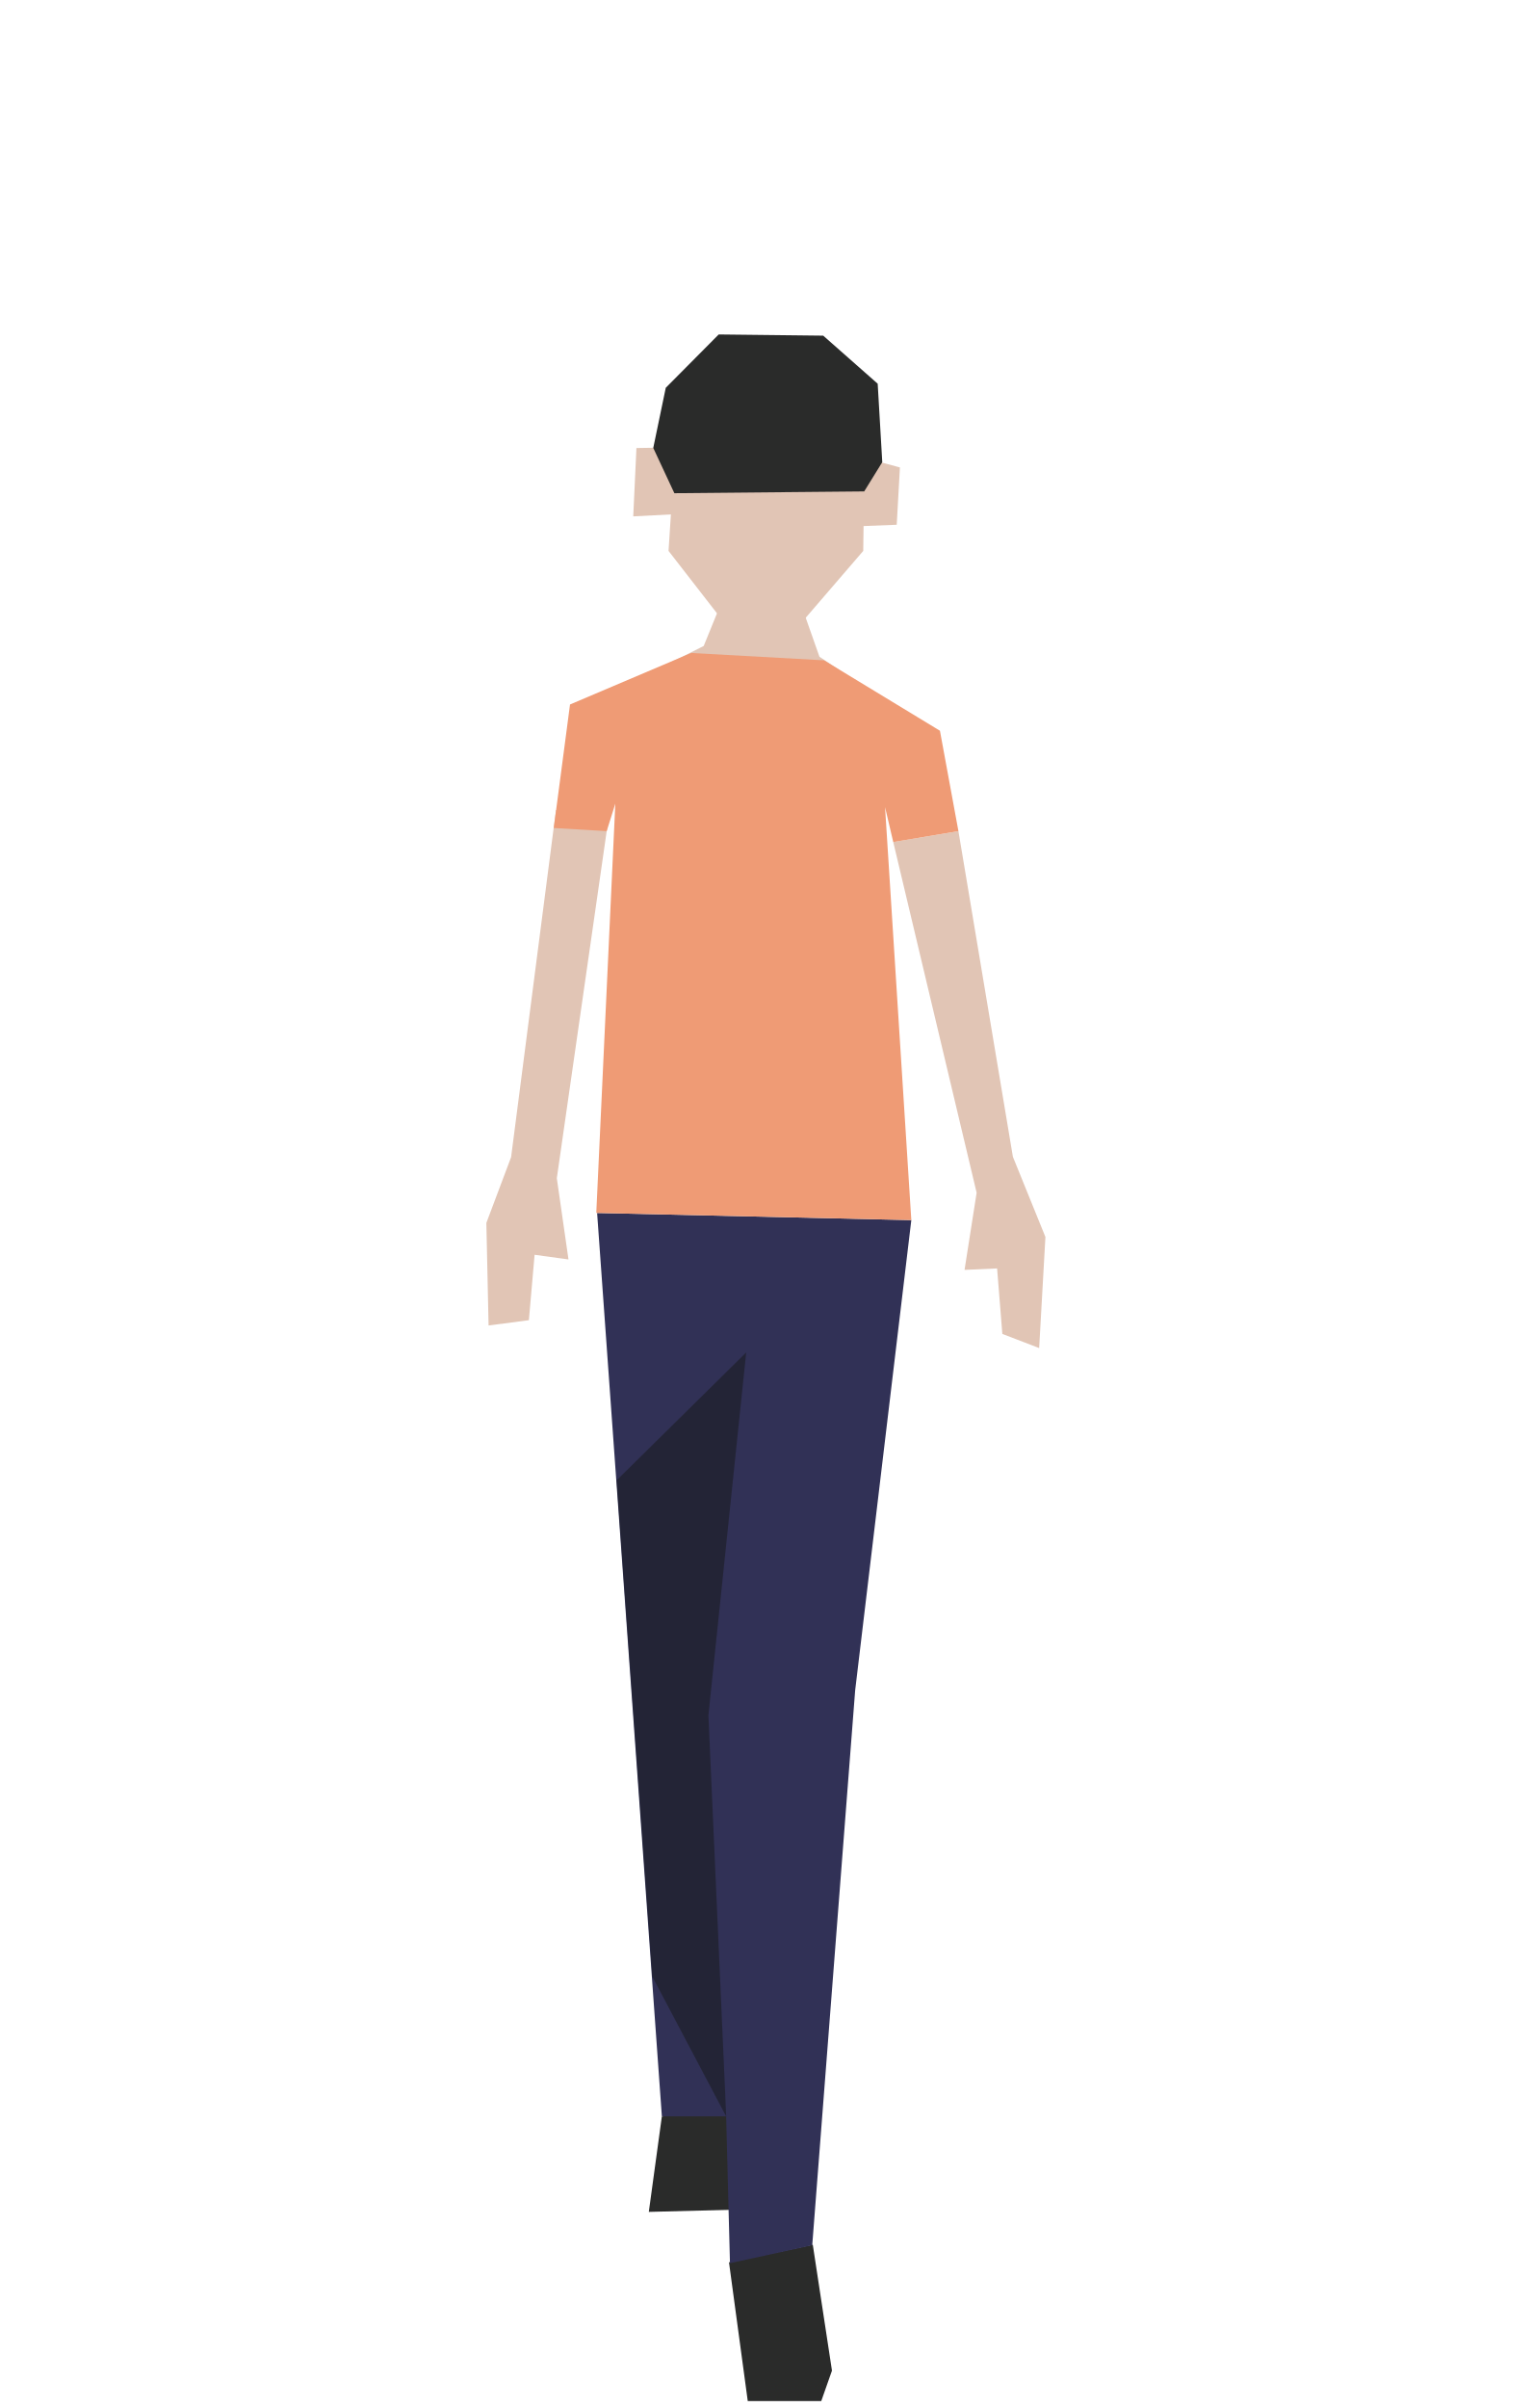
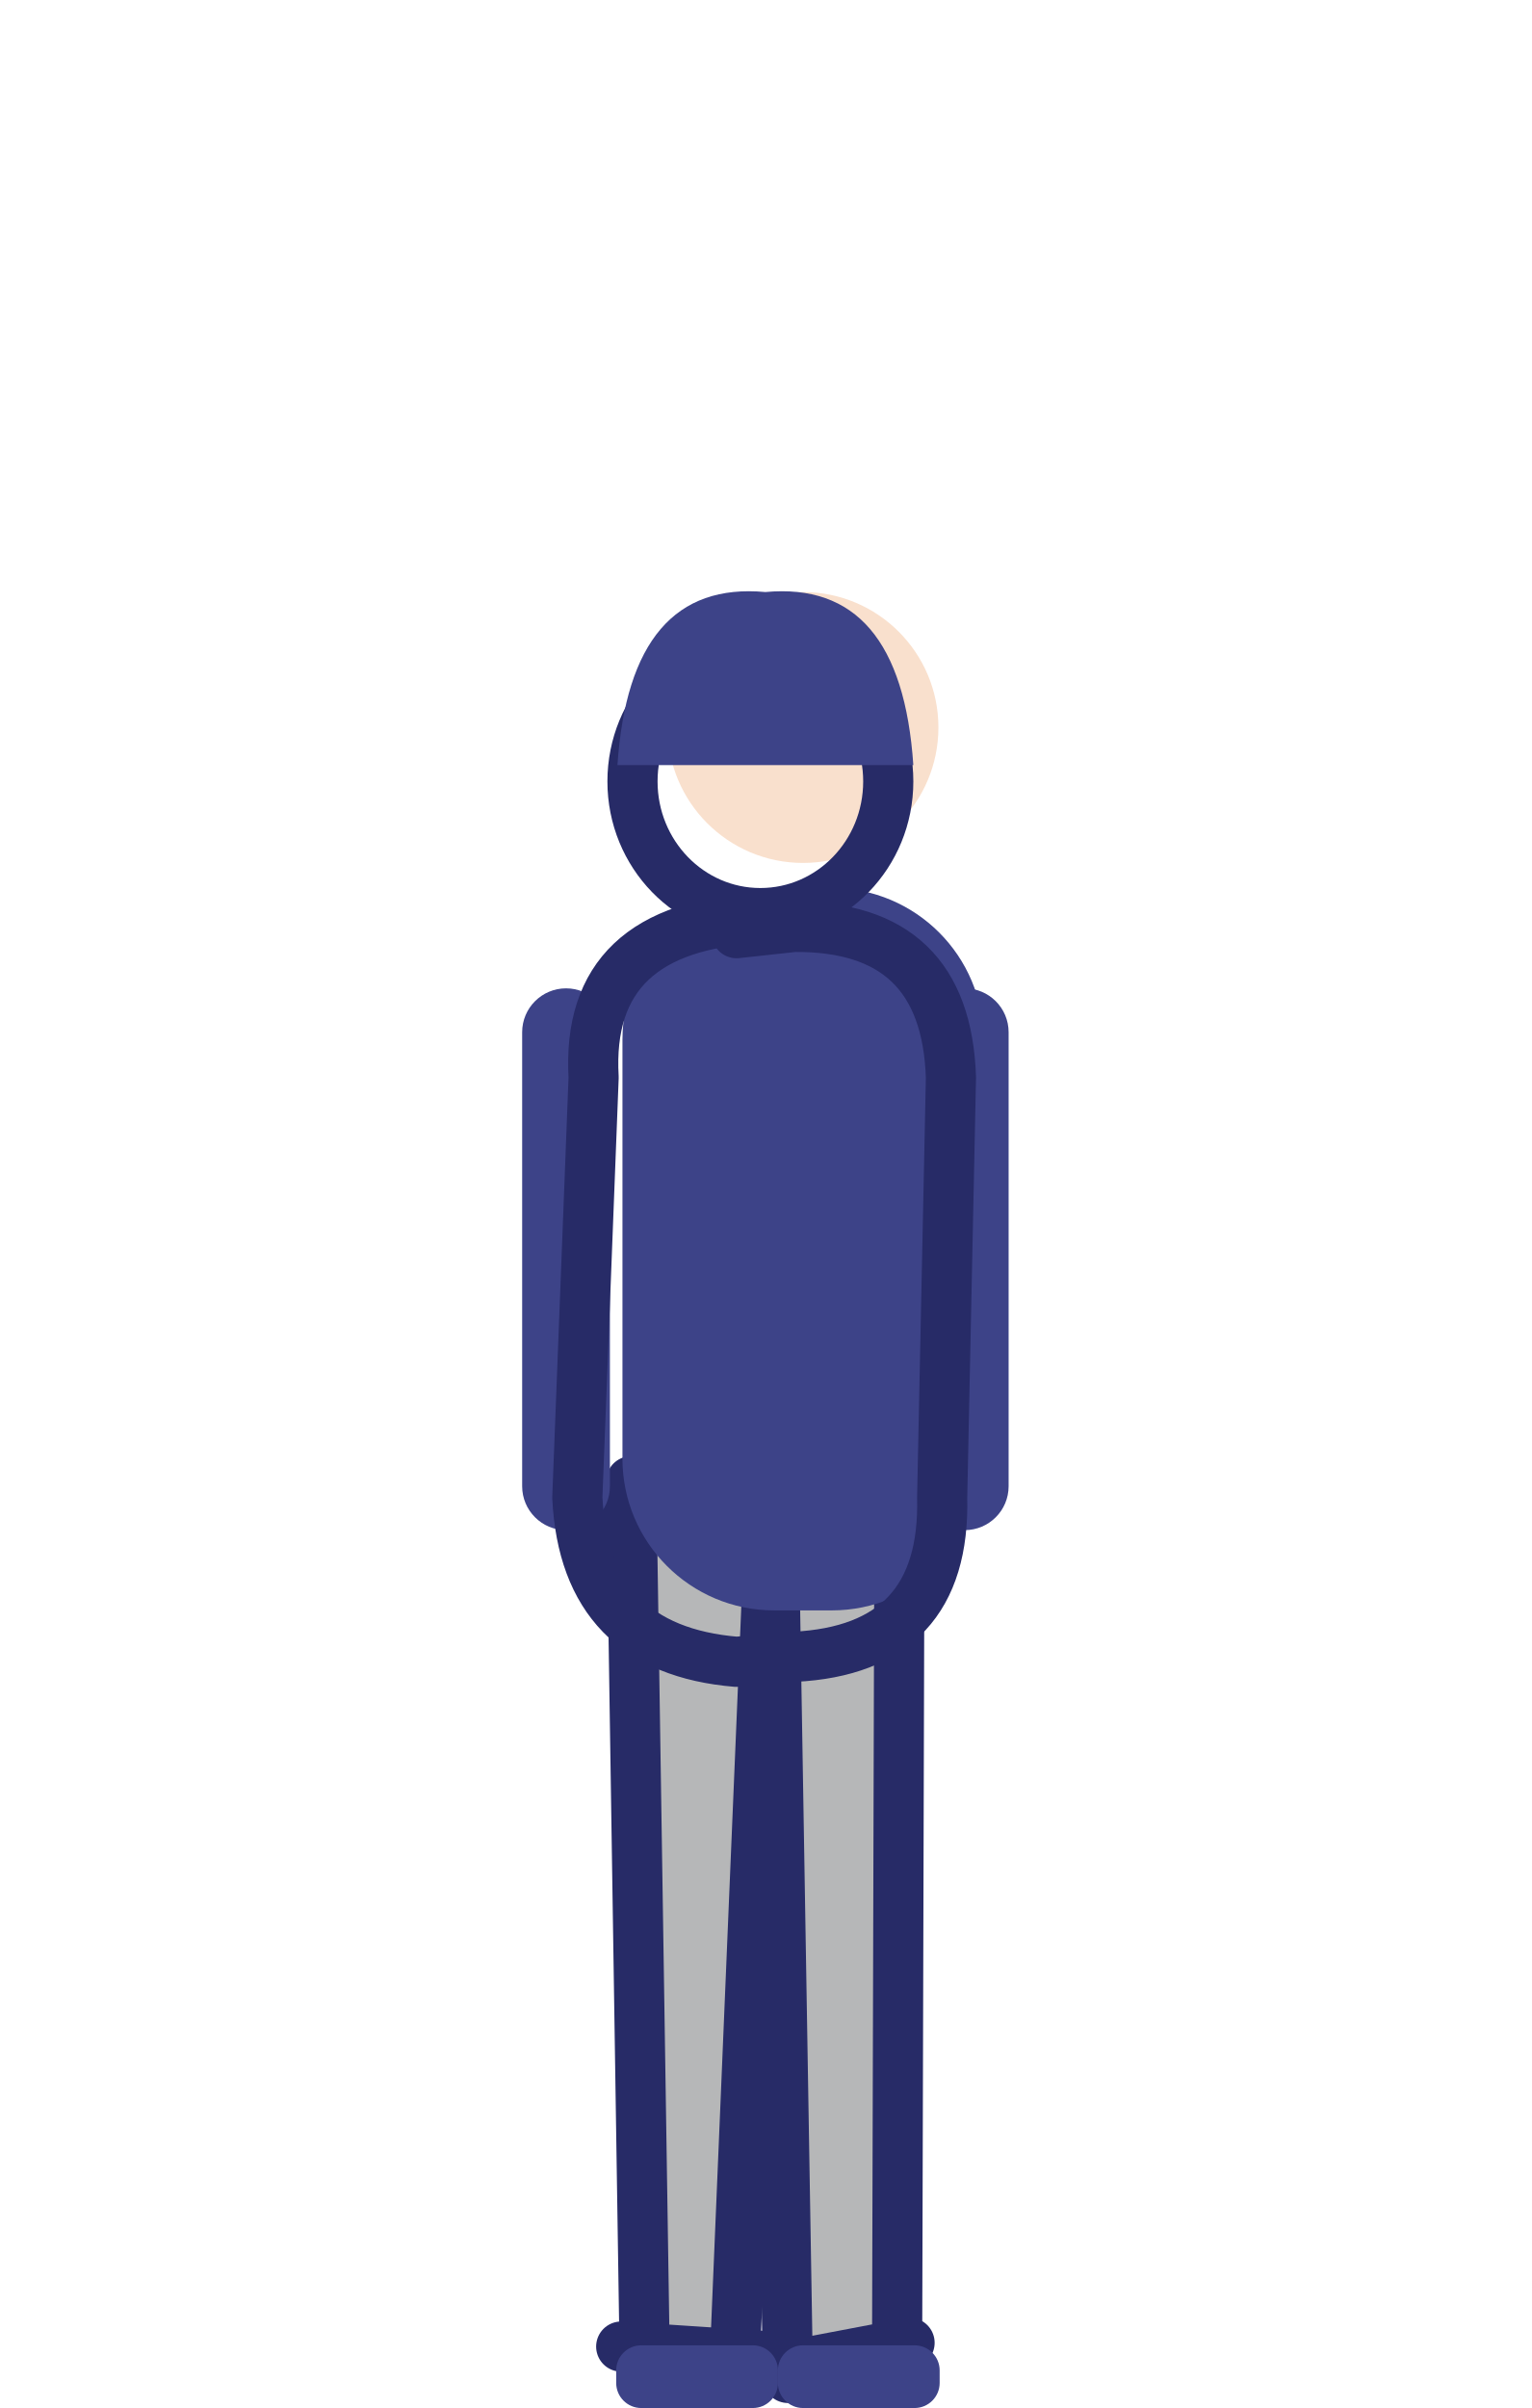
- <svg xmlns="http://www.w3.org/2000/svg" width="100%" height="100%" viewBox="0 0 140 220" version="1.1" xml:space="preserve" style="fill-rule:evenodd;clip-rule:evenodd;stroke-linejoin:round;stroke-miterlimit:2;">
-   <g id="people-04" transform="matrix(1.27,0,0,1.27,-1911.2,-84.8)">
-     <g transform="matrix(1,0,0,1,0,-12)">
-       <path d="M1552.51,231.021L1551.57,237.892L1558.27,237.72L1558.78,230.336L1552.51,231.021Z" style="fill:rgb(42,43,42);fill-rule:nonzero;" />
-     </g>
-     <g transform="matrix(1,0,0,1,0,-12)">
-       <path d="M1557.34,241.519L1558.69,251.5L1563.98,251.5L1564.75,249.311L1563.37,240.254L1557.34,241.519Z" style="fill:rgb(42,43,42);fill-rule:nonzero;" />
-     </g>
-     <g transform="matrix(1,0,0,1,0,-12)">
-       <path d="M1561.89,124.339L1557.6,124.339L1552.99,118.404L1553.81,105.71L1562.04,104.335L1567.16,106.369L1567,118.404L1561.89,124.339Z" style="fill:rgb(225,197,181);fill-rule:nonzero;" />
-     </g>
-     <g transform="matrix(1,0,0,1,0,-12)">
-       <path d="M1566.68,127.905L1563.85,126.016L1561.79,120.177L1557.03,121.534L1555.52,125.243L1552.26,126.875L1559.36,138.337L1566.68,127.905Z" style="fill:rgb(225,197,181);fill-rule:nonzero;" />
-     </g>
-     <g transform="matrix(1,0,0,1,0,-12)">
-       <path d="M1553.5,110.956L1550.68,111.003L1550.45,115.919L1553.33,115.769L1553.5,110.956Z" style="fill:rgb(225,197,181);fill-rule:nonzero;" />
-     </g>
-     <g transform="matrix(1,0,0,1,0,-12)">
-       <path d="M1566.79,111.625L1569.64,112.4L1569.41,116.522L1566.89,116.62L1566.79,111.625Z" style="fill:rgb(225,197,181);fill-rule:nonzero;" />
-     </g>
-     <g transform="matrix(1,0,0,1,0,-12)">
-       <path d="M1547.85,166.031L1552.51,231.02L1557.92,231.02L1559.12,176.162L1556.33,200.122L1557.41,241.582L1563.33,240.294L1566.42,200.367L1570.46,166.545L1547.85,166.031Z" style="fill:rgb(49,49,86);fill-rule:nonzero;" />
-     </g>
-     <g transform="matrix(1,0,0,1,0,-12)">
-       <path d="M1558.58,176.063L1555.86,202.17L1557.14,231.029L1551.82,220.959L1549.25,185.268L1558.58,176.063Z" style="fill:rgb(23,24,23);fill-opacity:0.5;fill-rule:nonzero;" />
-     </g>
-     <g transform="matrix(1,0,0,1,0,-12)">
-       <path d="M1577.77,161.99L1580.11,167.758L1579.66,175.75L1577.01,174.732L1576.47,167.984L1576.69,170.018L1574.29,170.125L1575.16,164.576L1569.16,139.346L1573.85,138.562L1577.77,161.99Z" style="fill:rgb(225,197,181);fill-rule:nonzero;" />
-     </g>
-     <g transform="matrix(1,0,0,1,0,-12)">
-       <path d="M1541.66,162.018L1539.88,166.747L1540.04,174.125L1542.94,173.744L1543.53,166.998L1543.29,169.031L1545.79,169.375L1544.95,163.532L1548.65,137.791L1544.89,137.046L1541.66,162.018Z" style="fill:rgb(225,197,181);fill-rule:nonzero;" />
-     </g>
-     <g transform="matrix(1,0,0,1,0,-12)">
-       <path d="M1554.62,125.746L1545.9,129.451L1544.73,138.337L1548.54,138.562L1549.16,136.587L1547.79,166.029L1570.46,166.545L1568.57,136.836L1569.16,139.347L1573.85,138.562L1572.52,131.34L1564.18,126.275L1554.62,125.746Z" style="fill:rgb(239,155,117);fill-rule:nonzero;" />
-     </g>
-     <g transform="matrix(1,0,0,1,0,-12)">
-       <path d="M1568.04,106.375L1564.12,102.918L1556.6,102.832L1552.79,106.669L1551.89,110.995L1553.41,114.253L1567.07,114.123L1568.37,112.018L1568.04,106.375Z" style="fill:rgb(42,43,42);fill-rule:nonzero;" />
-     </g>
+ <svg xmlns="http://www.w3.org/2000/svg" viewBox="0 0 140 220" fill-rule="evenodd" clip-rule="evenodd" stroke-linejoin="round" stroke-miterlimit="2">
+   <g transform="translate(1.2 2.3) scale(1.1458)">
+     <rect x="50.1" y="117.7" width="8.9" height="68.3" rx="4" fill="#B6B7B8" />
+     <path d="M48.5 118.9L60.6 116.4M60.5 116.1L57.5 187.6M60.6 185.9L48.5 185.1M50.4 187.6L49.3 116.1" fill="none" stroke="#272B67" stroke-width="4" stroke-linecap="round" stroke-linejoin="round" />
+     <rect x="61" y="117.7" width="8.9" height="68.3" rx="4" fill="#B6B7B8" />
+     <path d="M59.4 118.4L71.5 117.2M70.7 116.1L70.5 187.6M71.5 184.8L59.4 187.1M61.8 187.6L60.6 116.1" fill="none" stroke="#272B67" stroke-width="4" stroke-linecap="round" stroke-linejoin="round" />
+     <rect x="48.1" y="185" width="12.9" height="5" rx="2" fill="#3D4388" />
+     <rect x="61" y="185" width="12.9" height="5" rx="2" fill="#3D4388" />
+     <rect x="40.6" y="76.8" width="7" height="43.2" rx="3.5" fill="#3D4388" />
+     <rect x="72.4" y="76.8" width="7" height="43.2" rx="3.5" fill="#3D4388" />
+     <rect x="48.6" y="68.8" width="28.8" height="57.6" rx="12.1" fill="#3D4388" />
+     <path d="M57.7 72.4L62.3 71.9Q74.4 71.8 74.8 83.9L74.1 117.4Q74.4 129.5 62.3 130.1L57.7 130.5Q45.6 129.5 45 117.4L46.3 83.9Q45.6 71.8 59.7 71.2" fill="none" stroke="#272B67" stroke-width="4" stroke-linecap="round" stroke-linejoin="round" />
+     <circle cx="63" cy="56" r="10.8" fill="#F9E0CD" />
+     <ellipse cx="59.6" cy="60.3" rx="10.2" ry="10.5" fill="none" stroke="#272B67" stroke-width="4" />
+     <path d="M48.2 59Q49.2 44.2 60 45.2Q70.8 44.2 71.8 59Z" fill="#3D4388" />
  </g>
</svg>
